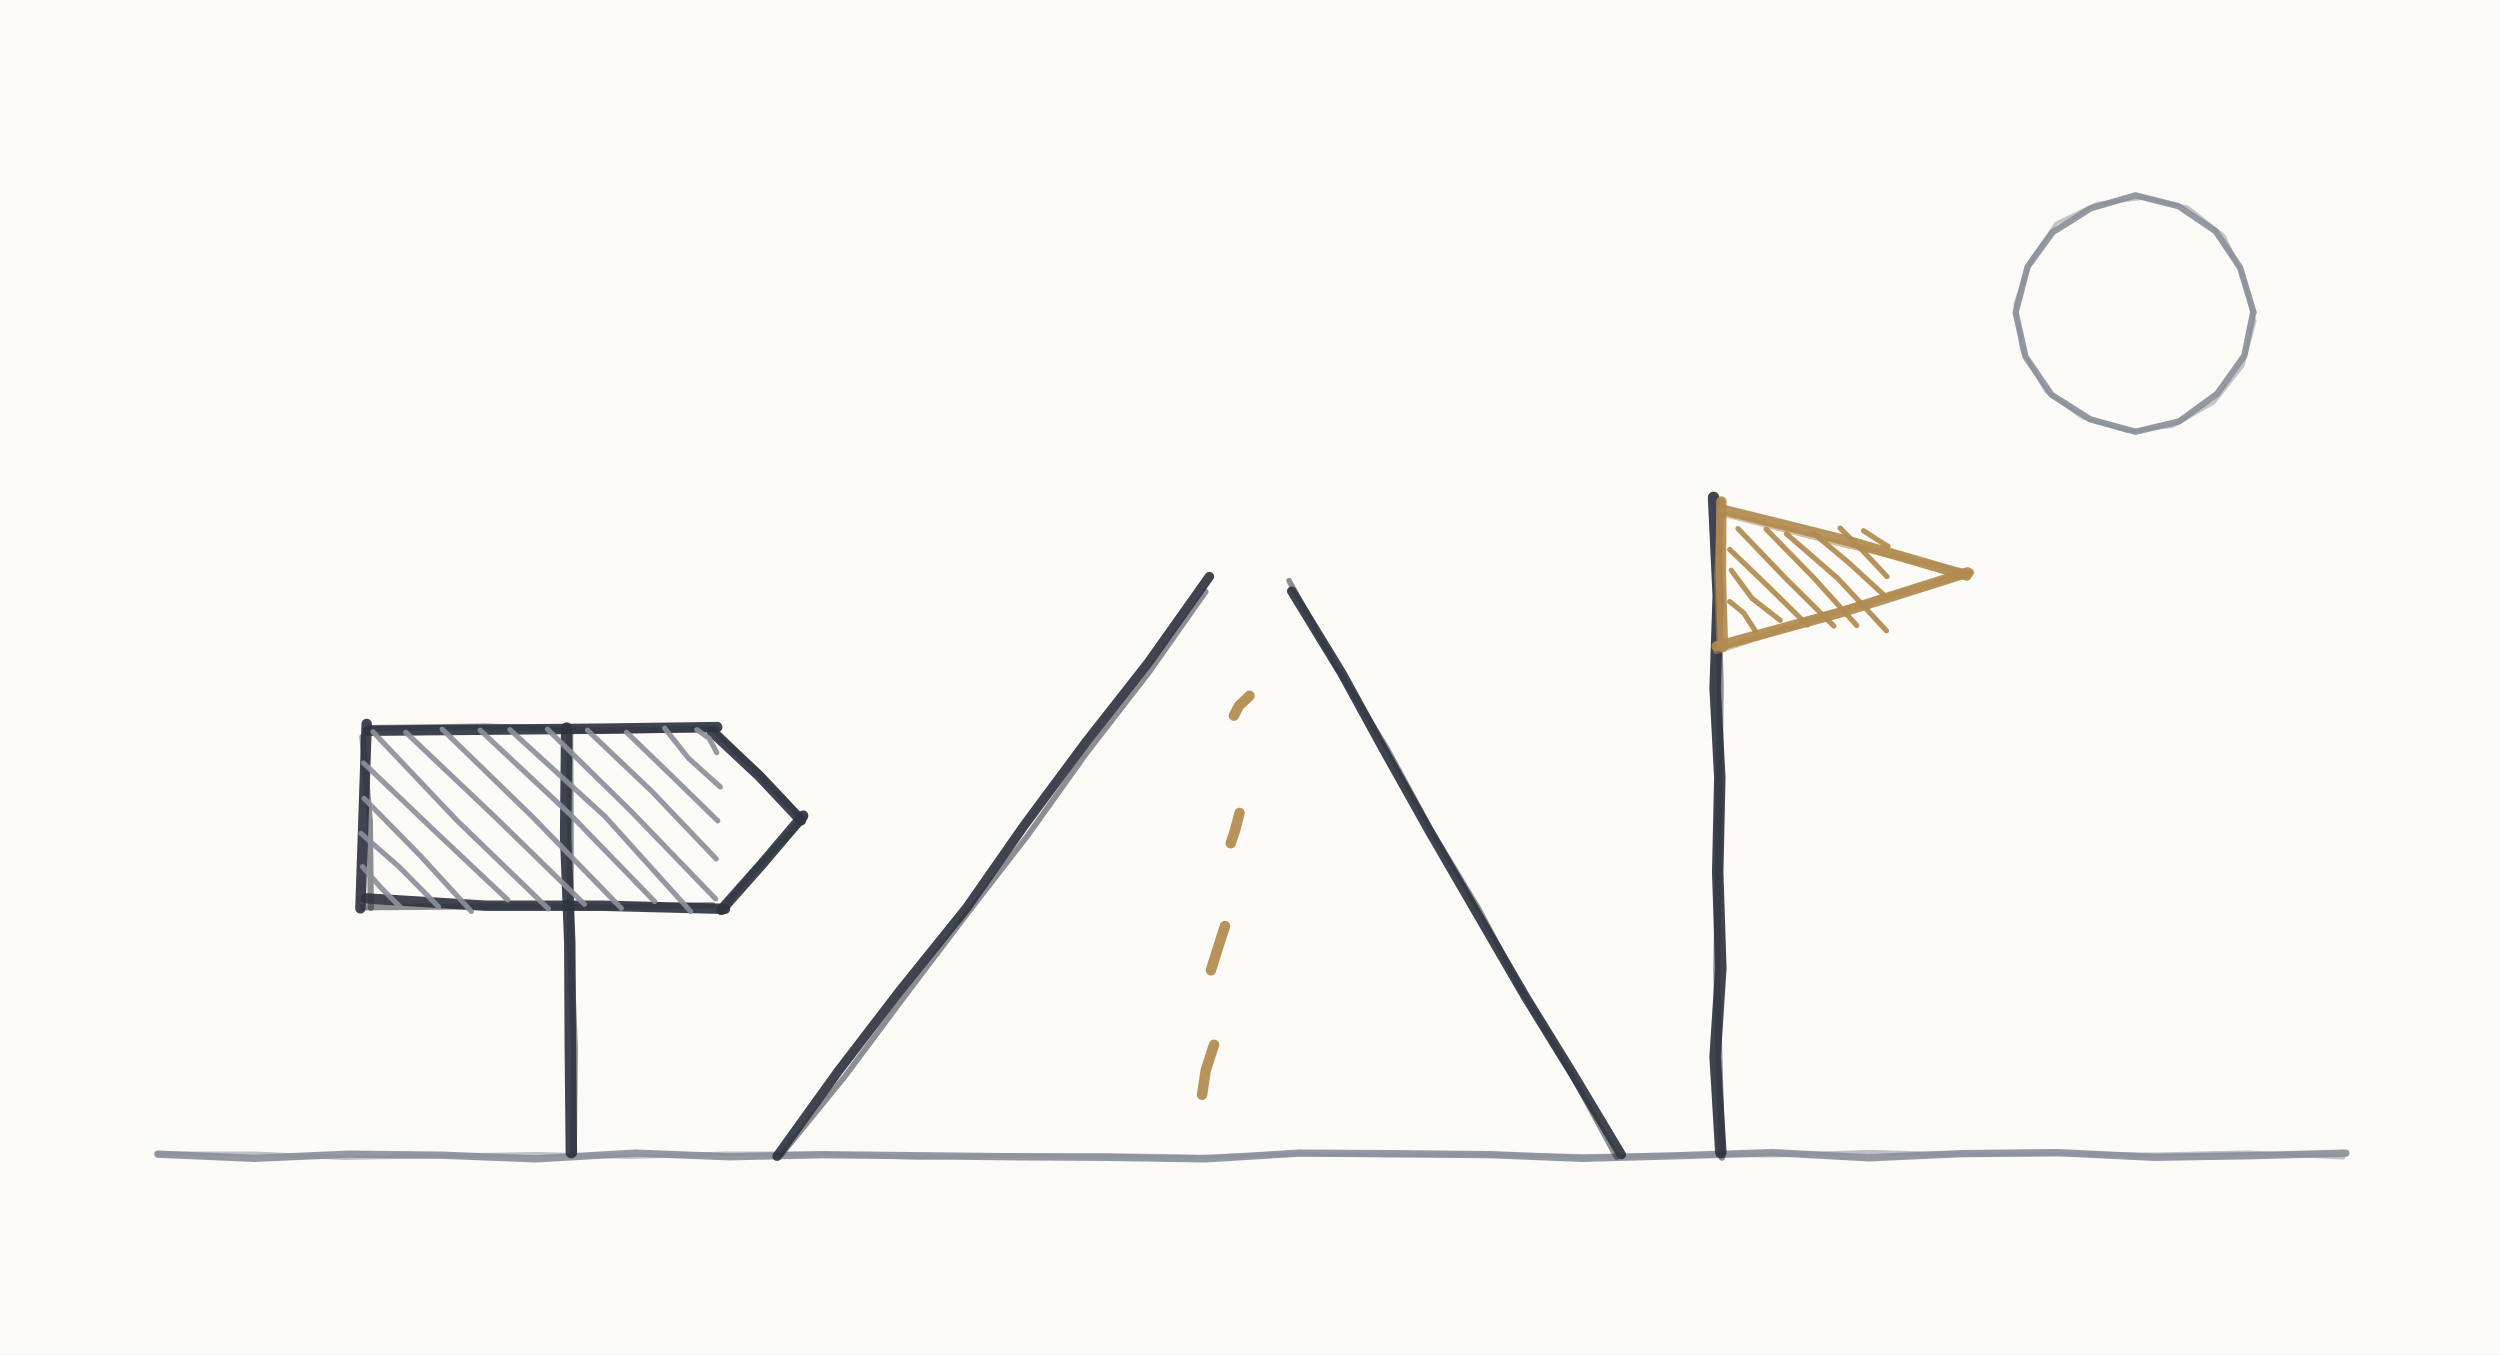
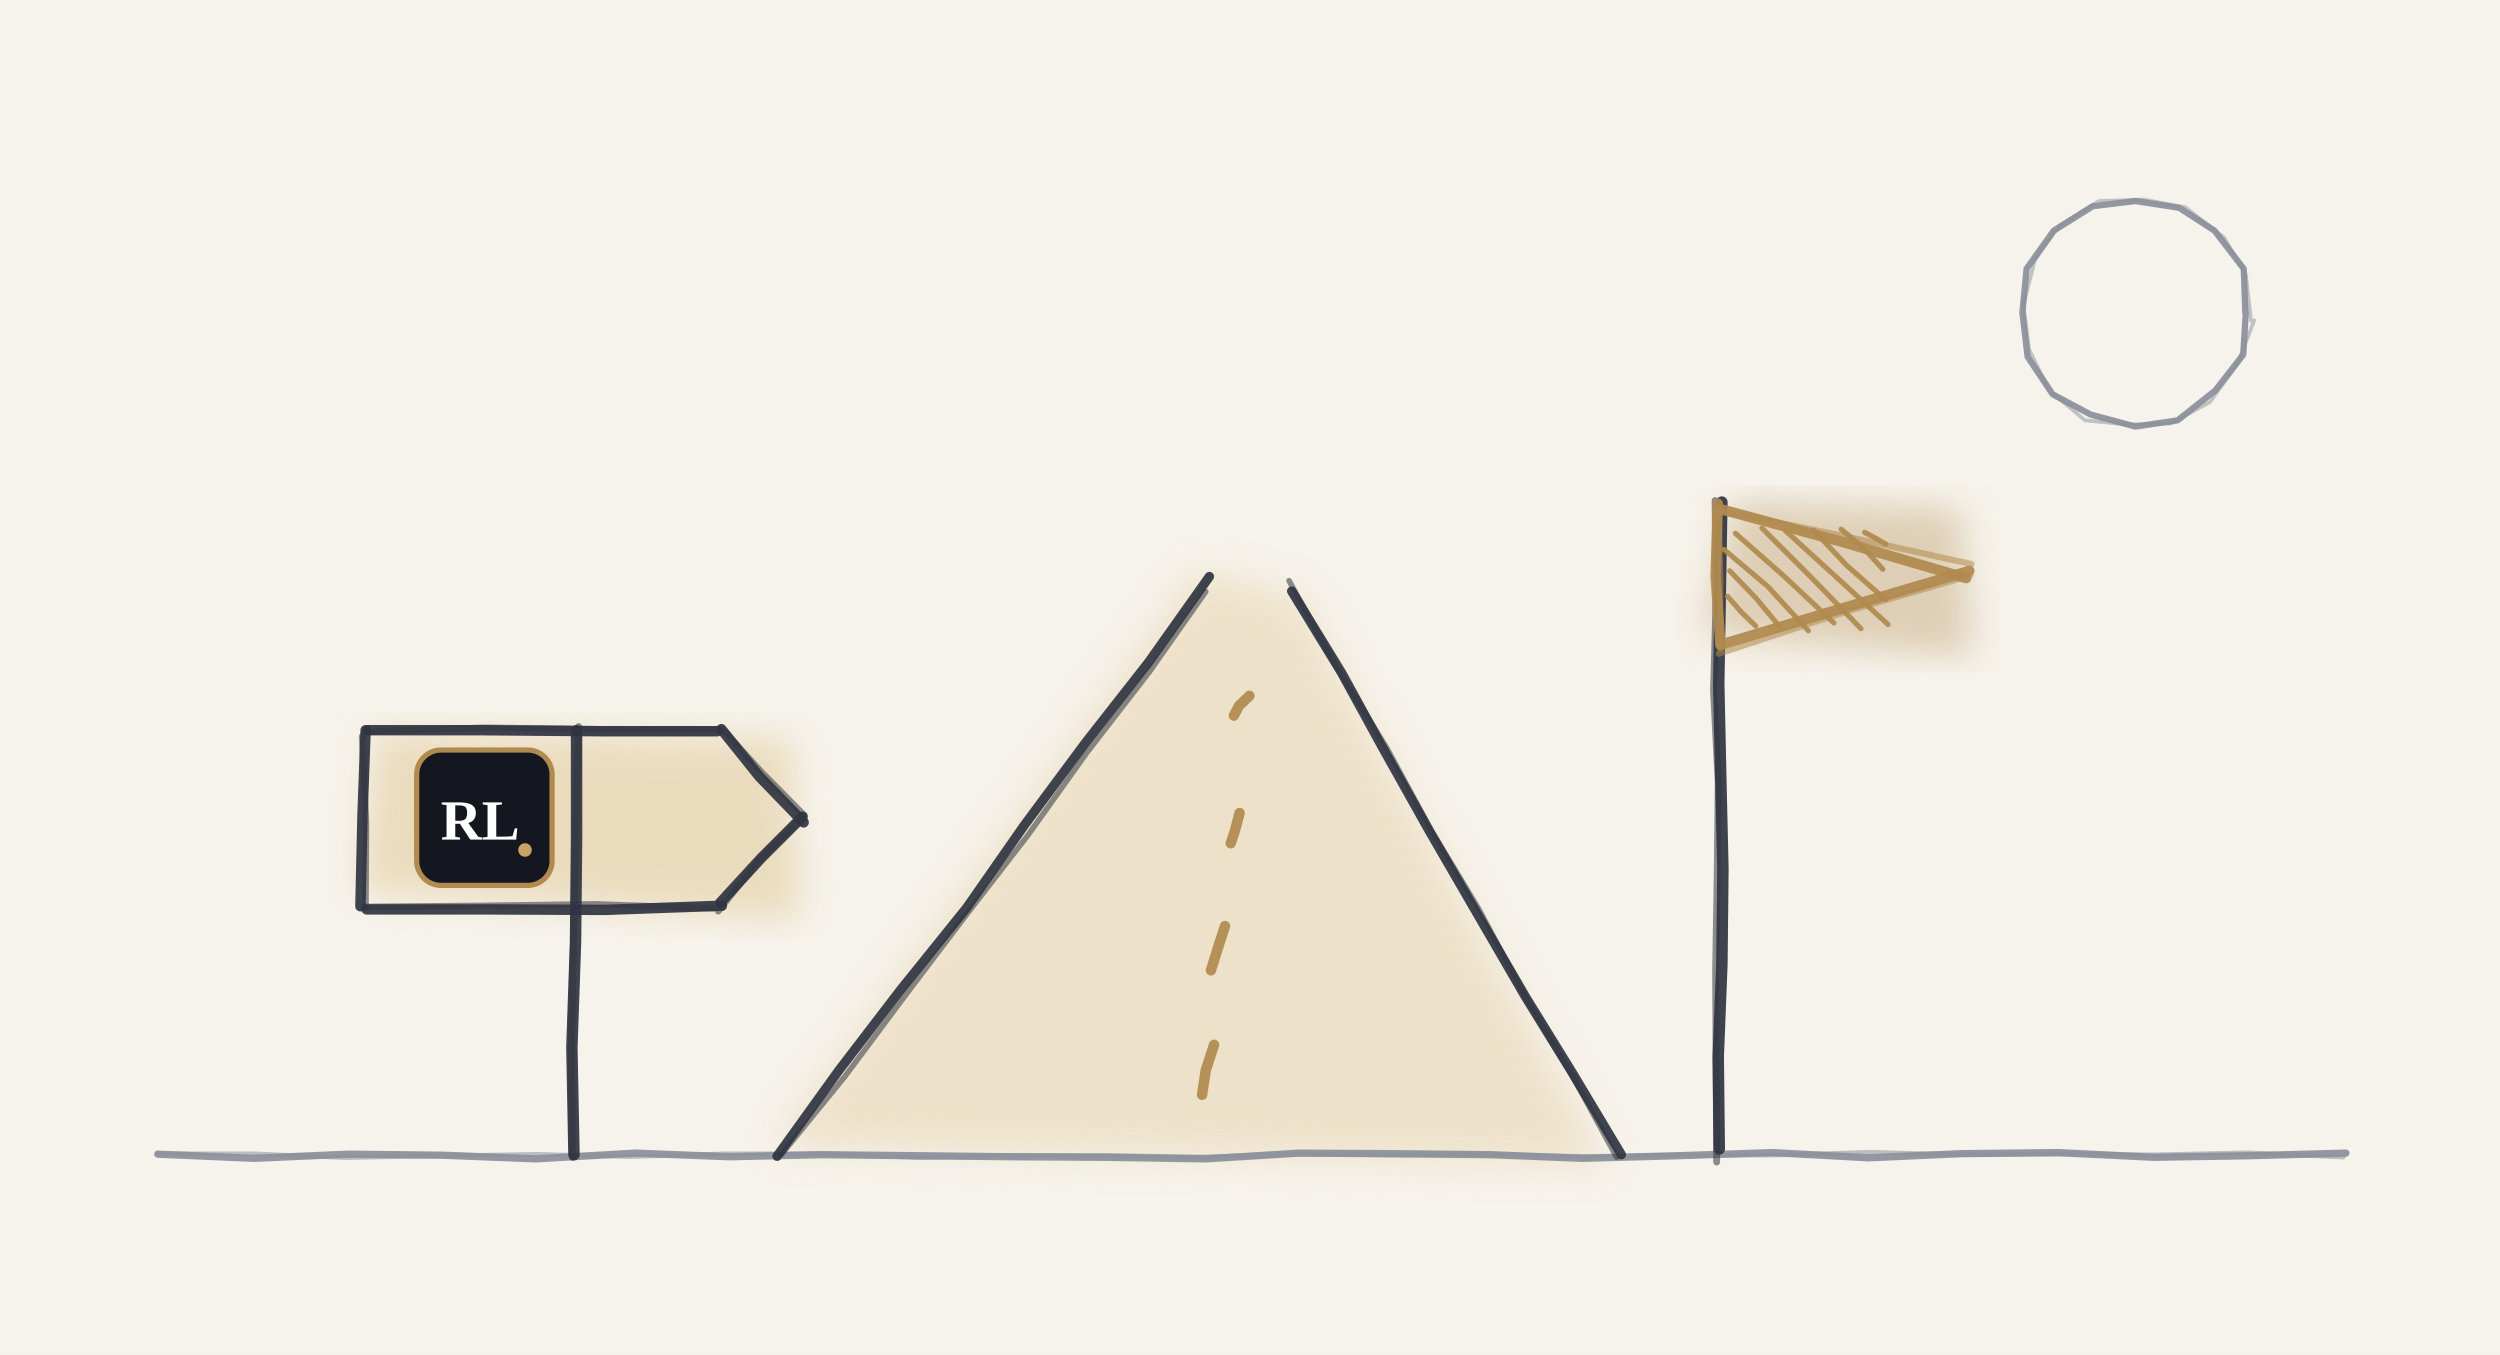
<svg xmlns="http://www.w3.org/2000/svg" viewBox="0 0 480 260" role="img" aria-label="Commencer ici">
-   <rect width="480" height="260" fill="#FBFAF6" />
+   <defs>
+     <filter id="lavis" x="-10%" y="-10%" width="120%" height="120%">
+       <feGaussianBlur stdDeviation="3.5" />
+     </filter>
+   </defs>
+   <rect width="480" height="260" fill="#F6F3EC" />
+   <path d="M148.7,220.1 L230.0,109.6 L249.7,114.6 L308.3,223.5Z" fill="#E3CC9E" opacity="0.45" filter="url(#lavis)" />
+   <path d="M332.7,96.2 L376.4,97.6 L378.8,126.2 L327.1,122.2Z" fill="#B08A4E" opacity="0.35" filter="url(#lavis)" />
+   <path d="M72.1,140.4 L152.1,141.9 L153.6,176.7 L69.0,171.3Z" fill="#E3CC9E" opacity="0.6" filter="url(#lavis)" />
  <path d="M30.3,221.6 L48.8,222.4 L66.9,221.6 L85.0,221.8 L102.9,222.5 L122.0,221.4 L140.1,222.1 L157.8,221.7 L176.4,221.9 L194.7,222.1 L212.3,222.2 L231.5,222.5 L249.4,221.4 L266.9,221.5 L286.3,221.7 L303.8,222.4 L322.0,221.9 L340.4,221.3 L358.8,222.3 L376.6,221.5 L395.1,221.3 L413.5,222.2 L431.9,221.9 L450.4,221.4" fill="none" stroke="#8A8F9A" stroke-width="1.4" stroke-linecap="round" stroke-linejoin="round" opacity="0.92" />
  <path d="M30.3,221.5 L48.8,221.5 L66.3,222.3 L85.5,221.9 L103.1,221.6 L121.2,222.1 L139.3,221.5 L157.9,221.5 L176.4,222.3 L194.8,221.8 L212.5,221.8 L230.4,222.1 L249.0,221.6 L267.0,221.8 L285.8,221.7 L304.4,222.0 L321.9,221.8 L341.0,221.8 L358.9,221.2 L377.0,221.7 L395.1,221.6 L413.6,221.7 L431.7,221.3 L449.9,222.2" fill="none" stroke="#8A8F9A" stroke-width="0.84" stroke-linecap="round" stroke-linejoin="round" opacity="0.55" />
  <path d="M149.2,222.0 L161.0,205.6 L172.8,190.2 L185.6,174.3 L196.7,158.4 L208.5,142.5 L220.5,127.2 L232.2,110.7" fill="none" stroke="#2F3440" stroke-width="1.8" stroke-linecap="round" stroke-linejoin="round" opacity="0.92" />
  <path d="M150.0,221.7 L162.2,206.7 L173.9,191.0 L185.8,175.3 L197.4,160.3 L208.6,144.6 L220.6,129.1 L231.5,113.6" fill="none" stroke="#2F3440" stroke-width="1.08" stroke-linecap="round" stroke-linejoin="round" opacity="0.55" />
  <path d="M311.3,221.7 L301.9,206.0 L292.9,191.4 L283.5,175.2 L274.4,159.5 L265.6,143.8 L257.6,129.2 L248.0,113.5" fill="none" stroke="#2F3440" stroke-width="1.8" stroke-linecap="round" stroke-linejoin="round" opacity="0.92" />
  <path d="M310.4,222.2 L301.6,206.0 L292.5,190.7 L283.9,174.5 L274.9,159.6 L266.3,143.7 L256.4,127.7 L247.5,111.5" fill="none" stroke="#2F3440" stroke-width="1.08" stroke-linecap="round" stroke-linejoin="round" opacity="0.55" />
  <path d="M230.8,210.2 L231.5,205.5 L233.1,200.6" fill="none" stroke="#B08A4E" stroke-width="2" stroke-linecap="round" stroke-linejoin="round" opacity="0.92" />
  <path d="M232.5,186.3 L233.9,181.8 L235.2,177.8" fill="none" stroke="#B08A4E" stroke-width="2" stroke-linecap="round" stroke-linejoin="round" opacity="0.92" />
  <path d="M236.3,161.9 L237.1,159.5 L238.0,156.1" fill="none" stroke="#B08A4E" stroke-width="2" stroke-linecap="round" stroke-linejoin="round" opacity="0.92" />
  <path d="M236.9,137.4 L237.9,135.5 L239.9,133.6" fill="none" stroke="#B08A4E" stroke-width="2" stroke-linecap="round" stroke-linejoin="round" opacity="0.92" />
-   <path d="M329.0,95.5 L329.9,114.4 L329.3,132.1 L330.2,149.3 L329.8,167.5 L330.4,185.9 L329.3,202.9 L330.4,221.3" fill="none" stroke="#2F3440" stroke-width="2.2" stroke-linecap="round" stroke-linejoin="round" opacity="0.92" />
-   <path d="M330.4,96.5 L329.8,113.6 L330.3,131.7 L330.1,150.8 L329.9,168.6 L329.6,186.2 L330.1,205.1 L330.6,222.2" fill="none" stroke="#2F3440" stroke-width="1.32" stroke-linecap="round" stroke-linejoin="round" opacity="0.55" />
-   <path d="M330.9,97.9 L354.6,103.8 L377.6,110.5" fill="none" stroke="#B08A4E" stroke-width="2" stroke-linecap="round" stroke-linejoin="round" opacity="0.92" />
-   <path d="M330.8,98.6 L353.9,104.5 L378.4,110.1" fill="none" stroke="#B08A4E" stroke-width="1.2" stroke-linecap="round" stroke-linejoin="round" opacity="0.55" />
-   <path d="M377.8,109.9 L353.7,117.5 L329.6,124.1" fill="none" stroke="#B08A4E" stroke-width="2" stroke-linecap="round" stroke-linejoin="round" opacity="0.92" />
-   <path d="M378.5,109.8 L353.9,117.1 L329.5,125.0" fill="none" stroke="#B08A4E" stroke-width="1.2" stroke-linecap="round" stroke-linejoin="round" opacity="0.55" />
-   <path d="M330.8,124.2 L330.4,110.0 L330.5,96.3" fill="none" stroke="#B08A4E" stroke-width="2" stroke-linecap="round" stroke-linejoin="round" opacity="0.92" />
-   <path d="M330.1,123.6 L329.7,110.8 L330.3,97.8" fill="none" stroke="#B08A4E" stroke-width="1.2" stroke-linecap="round" stroke-linejoin="round" opacity="0.55" />
-   <path d="M332.1,115.5 L334.8,117.7 L337.0,121.1" fill="none" stroke="#B08A4E" stroke-width="1" stroke-linecap="round" stroke-linejoin="round" opacity="0.92" />
-   <path d="M332.4,109.5 L336.4,114.9 L341.8,119.1" fill="none" stroke="#B08A4E" stroke-width="1" stroke-linecap="round" stroke-linejoin="round" opacity="0.92" />
-   <path d="M332.1,105.5 L339.8,112.9 L347.0,120.0" fill="none" stroke="#B08A4E" stroke-width="1" stroke-linecap="round" stroke-linejoin="round" opacity="0.92" />
-   <path d="M333.7,101.5 L342.9,111.1 L352.1,120.2" fill="none" stroke="#B08A4E" stroke-width="1" stroke-linecap="round" stroke-linejoin="round" opacity="0.92" />
-   <path d="M339.1,101.6 L348.2,110.9 L356.5,120.1" fill="none" stroke="#B08A4E" stroke-width="1" stroke-linecap="round" stroke-linejoin="round" opacity="0.92" />
-   <path d="M343.0,102.5 L352.9,111.1 L362.2,121.1" fill="none" stroke="#B08A4E" stroke-width="1" stroke-linecap="round" stroke-linejoin="round" opacity="0.92" />
-   <path d="M348.2,102.4 L354.9,108.0 L362.1,114.6" fill="none" stroke="#B08A4E" stroke-width="1" stroke-linecap="round" stroke-linejoin="round" opacity="0.92" />
-   <path d="M353.3,101.4 L357.4,105.5 L362.3,110.7" fill="none" stroke="#B08A4E" stroke-width="1" stroke-linecap="round" stroke-linejoin="round" opacity="0.92" />
-   <path d="M357.8,101.9 L360.4,103.6 L362.5,104.9" fill="none" stroke="#B08A4E" stroke-width="1" stroke-linecap="round" stroke-linejoin="round" opacity="0.92" />
-   <path d="M108.8,139.8 L108.6,160.6 L109.4,181.1 L109.5,200.7 L109.7,221.3" fill="none" stroke="#2F3440" stroke-width="2.2" stroke-linecap="round" stroke-linejoin="round" opacity="0.92" />
-   <path d="M109.4,140.0 L109.5,159.8 L109.5,180.8 L110.3,201.2 L110.1,221.3" fill="none" stroke="#2F3440" stroke-width="1.32" stroke-linecap="round" stroke-linejoin="round" opacity="0.55" />
-   <path d="M70.7,140.3 L93.3,140.1 L115.7,139.9 L137.7,139.6" fill="none" stroke="#2F3440" stroke-width="2" stroke-linecap="round" stroke-linejoin="round" opacity="0.92" />
-   <path d="M70.9,139.8 L93.2,139.5 L115.3,140.3 L137.6,139.9" fill="none" stroke="#2F3440" stroke-width="1.2" stroke-linecap="round" stroke-linejoin="round" opacity="0.55" />
-   <path d="M136.7,140.5 L145.8,149.0 L153.8,157.5" fill="none" stroke="#2F3440" stroke-width="2" stroke-linecap="round" stroke-linejoin="round" opacity="0.92" />
-   <path d="M137.0,140.0 L145.3,148.1 L154.0,157.2" fill="none" stroke="#2F3440" stroke-width="1.2" stroke-linecap="round" stroke-linejoin="round" opacity="0.55" />
-   <path d="M154.2,156.6 L146.3,165.9 L138.5,174.7" fill="none" stroke="#2F3440" stroke-width="2" stroke-linecap="round" stroke-linejoin="round" opacity="0.92" />
-   <path d="M154.5,157.0 L145.8,166.1 L138.3,174.9" fill="none" stroke="#2F3440" stroke-width="1.2" stroke-linecap="round" stroke-linejoin="round" opacity="0.55" />
-   <path d="M139.2,174.5 L115.6,173.9 L93.3,173.9 L70.3,172.5" fill="none" stroke="#2F3440" stroke-width="2" stroke-linecap="round" stroke-linejoin="round" opacity="0.92" />
-   <path d="M136.8,173.8 L114.9,174.2 L92.2,174.0 L69.6,174.2" fill="none" stroke="#2F3440" stroke-width="1.2" stroke-linecap="round" stroke-linejoin="round" opacity="0.55" />
-   <path d="M69.2,174.4 L69.8,156.8 L70.4,139.0" fill="none" stroke="#2F3440" stroke-width="2" stroke-linecap="round" stroke-linejoin="round" opacity="0.92" />
-   <path d="M71.2,174.3 L71.0,157.7 L69.6,141.5" fill="none" stroke="#2F3440" stroke-width="1.2" stroke-linecap="round" stroke-linejoin="round" opacity="0.55" />
-   <path d="M69.6,166.4 L73.1,170.4 L76.9,174.2" fill="none" stroke="#8A8F9A" stroke-width="1" stroke-linecap="round" stroke-linejoin="round" opacity="0.92" />
-   <path d="M69.3,160.0 L76.7,166.5 L84.2,174.1" fill="none" stroke="#8A8F9A" stroke-width="1" stroke-linecap="round" stroke-linejoin="round" opacity="0.92" />
-   <path d="M69.9,153.3 L80.7,164.3 L90.5,175.0" fill="none" stroke="#8A8F9A" stroke-width="1" stroke-linecap="round" stroke-linejoin="round" opacity="0.92" />
-   <path d="M69.8,146.5 L83.4,159.5 L97.5,172.8" fill="none" stroke="#8A8F9A" stroke-width="1" stroke-linecap="round" stroke-linejoin="round" opacity="0.92" />
-   <path d="M71.6,140.5 L87.8,157.6 L105.3,174.5" fill="none" stroke="#8A8F9A" stroke-width="1" stroke-linecap="round" stroke-linejoin="round" opacity="0.92" />
-   <path d="M77.9,140.6 L95.4,157.2 L112.2,173.6" fill="none" stroke="#8A8F9A" stroke-width="1" stroke-linecap="round" stroke-linejoin="round" opacity="0.92" />
-   <path d="M84.9,140.0 L102.1,156.7 L119.3,174.4" fill="none" stroke="#8A8F9A" stroke-width="1" stroke-linecap="round" stroke-linejoin="round" opacity="0.92" />
-   <path d="M92.2,140.2 L109.5,156.4 L125.7,173.1" fill="none" stroke="#8A8F9A" stroke-width="1" stroke-linecap="round" stroke-linejoin="round" opacity="0.92" />
-   <path d="M97.9,140.1 L116.1,156.7 L132.6,175.0" fill="none" stroke="#8A8F9A" stroke-width="1" stroke-linecap="round" stroke-linejoin="round" opacity="0.92" />
-   <path d="M105.1,140.0 L121.3,155.9 L137.4,172.6" fill="none" stroke="#8A8F9A" stroke-width="1" stroke-linecap="round" stroke-linejoin="round" opacity="0.92" />
-   <path d="M112.8,140.2 L125.2,152.0 L137.5,164.9" fill="none" stroke="#8A8F9A" stroke-width="1" stroke-linecap="round" stroke-linejoin="round" opacity="0.92" />
-   <path d="M120.3,140.6 L129.1,149.1 L137.8,157.6" fill="none" stroke="#8A8F9A" stroke-width="1" stroke-linecap="round" stroke-linejoin="round" opacity="0.92" />
-   <path d="M127.6,139.8 L132.2,145.6 L138.3,151.1" fill="none" stroke="#8A8F9A" stroke-width="1" stroke-linecap="round" stroke-linejoin="round" opacity="0.92" />
-   <path d="M133.8,140.1 L136.2,141.8 L137.6,144.5" fill="none" stroke="#8A8F9A" stroke-width="1" stroke-linecap="round" stroke-linejoin="round" opacity="0.92" />
-   <path d="M432.6,60.0 L430.9,68.3 L425.7,75.6 L418.4,80.9 L410.0,82.9 L401.3,80.5 L393.9,75.8 L388.9,68.5 L387.0,60.0 L389.3,51.2 L394.1,44.6 L401.4,40.0 L410.0,37.5 L418.3,39.6 L425.4,44.4 L430.1,51.4 L432.7,60.0" fill="none" stroke="#8A8F9A" stroke-width="1.2" stroke-linecap="round" stroke-linejoin="round" opacity="0.92" />
-   <path d="M432.9,61.6 L430.6,70.2 L425.0,77.3 L417.2,81.8 L408.5,82.8 L399.9,80.2 L392.9,75.2 L388.2,67.2 L386.9,58.4 L390.1,49.7 L394.8,42.9 L402.6,39.1 L411.6,38.0 L420.0,39.8 L426.9,45.2 L430.7,53.1 L432.8,61.5" fill="none" stroke="#8A8F9A" stroke-width="0.72" stroke-linecap="round" stroke-linejoin="round" opacity="0.5" />
+   <path d="M330.6,96.4 L330.3,114.0 L330.0,131.3 L330.4,149.9 L330.8,166.8 L330.6,185.2 L329.9,202.9 L330.1,220.6" fill="none" stroke="#2F3440" stroke-width="2.2" stroke-linecap="round" stroke-linejoin="round" opacity="0.92" />
+   <path d="M329.3,96.1 L329.5,114.7 L329.0,132.7 L329.9,150.2 L329.7,168.5 L329.4,186.6 L329.5,205.3 L329.6,223.1" fill="none" stroke="#2F3440" stroke-width="1.32" stroke-linecap="round" stroke-linejoin="round" opacity="0.55" />
+   <path d="M330.5,97.8 L353.9,104.1 L377.5,111.0" fill="none" stroke="#B08A4E" stroke-width="2" stroke-linecap="round" stroke-linejoin="round" opacity="0.92" />
+   <path d="M330.8,98.2 L354.4,103.0 L378.5,108.3" fill="none" stroke="#B08A4E" stroke-width="1.2" stroke-linecap="round" stroke-linejoin="round" opacity="0.55" />
+   <path d="M378.1,109.6 L353.7,116.8 L330.3,123.8" fill="none" stroke="#B08A4E" stroke-width="2" stroke-linecap="round" stroke-linejoin="round" opacity="0.92" />
+   <path d="M378.3,110.5 L354.5,117.4 L330.0,125.5" fill="none" stroke="#B08A4E" stroke-width="1.2" stroke-linecap="round" stroke-linejoin="round" opacity="0.55" />
+   <path d="M330.3,123.5 L329.4,110.7 L329.8,96.7" fill="none" stroke="#B08A4E" stroke-width="2" stroke-linecap="round" stroke-linejoin="round" opacity="0.92" />
+   <path d="M330.2,124.5 L330.3,111.6 L330.0,98.4" fill="none" stroke="#B08A4E" stroke-width="1.2" stroke-linecap="round" stroke-linejoin="round" opacity="0.55" />
+   <path d="M331.7,114.5 L334.4,117.6 L337.1,120.2" fill="none" stroke="#B08A4E" stroke-width="1" stroke-linecap="round" stroke-linejoin="round" opacity="0.92" />
+   <path d="M332.1,109.6 L337.2,114.9 L341.5,120.1" fill="none" stroke="#B08A4E" stroke-width="1" stroke-linecap="round" stroke-linejoin="round" opacity="0.92" />
+   <path d="M331.0,105.5 L339.4,112.6 L347.2,121.1" fill="none" stroke="#B08A4E" stroke-width="1" stroke-linecap="round" stroke-linejoin="round" opacity="0.92" />
+   <path d="M333.2,102.4 L342.4,110.5 L352.1,119.6" fill="none" stroke="#B08A4E" stroke-width="1" stroke-linecap="round" stroke-linejoin="round" opacity="0.92" />
+   <path d="M338.3,101.4 L347.4,110.5 L357.3,120.7" fill="none" stroke="#B08A4E" stroke-width="1" stroke-linecap="round" stroke-linejoin="round" opacity="0.92" />
+   <path d="M342.8,101.9 L352.9,111.1 L362.5,119.9" fill="none" stroke="#B08A4E" stroke-width="1" stroke-linecap="round" stroke-linejoin="round" opacity="0.92" />
+   <path d="M348.2,101.8 L354.6,108.6 L362.0,115.1" fill="none" stroke="#B08A4E" stroke-width="1" stroke-linecap="round" stroke-linejoin="round" opacity="0.92" />
+   <path d="M353.5,101.6 L357.8,105.2 L361.5,109.3" fill="none" stroke="#B08A4E" stroke-width="1" stroke-linecap="round" stroke-linejoin="round" opacity="0.92" />
+   <path d="M358.0,102.2 L360.6,103.6 L362.1,104.5" fill="none" stroke="#B08A4E" stroke-width="1" stroke-linecap="round" stroke-linejoin="round" opacity="0.92" />
+   <path d="M110.7,140.3 L110.7,160.6 L110.5,180.9 L109.8,201.1 L110.2,221.7" fill="none" stroke="#2F3440" stroke-width="2.2" stroke-linecap="round" stroke-linejoin="round" opacity="0.92" />
+   <path d="M111.1,139.5 L110.5,160.8 L110.1,181.0 L109.7,201.4 L109.9,222.2" fill="none" stroke="#2F3440" stroke-width="1.32" stroke-linecap="round" stroke-linejoin="round" opacity="0.55" />
+   <path d="M70.7,140.2 L92.8,140.2 L115.5,140.4 L137.7,140.4" fill="none" stroke="#2F3440" stroke-width="2" stroke-linecap="round" stroke-linejoin="round" opacity="0.92" />
+   <path d="M70.1,140.5 L92.8,139.7 L115.5,140.0 L138.5,140.0" fill="none" stroke="#2F3440" stroke-width="1.2" stroke-linecap="round" stroke-linejoin="round" opacity="0.55" />
+   <path d="M138.5,140.0 L145.8,149.1 L154.3,157.9" fill="none" stroke="#2F3440" stroke-width="2" stroke-linecap="round" stroke-linejoin="round" opacity="0.92" />
+   <path d="M139.2,140.5 L146.2,148.2 L154.4,156.5" fill="none" stroke="#2F3440" stroke-width="1.2" stroke-linecap="round" stroke-linejoin="round" opacity="0.55" />
+   <path d="M154.1,156.8 L146.2,164.7 L138.3,173.3" fill="none" stroke="#2F3440" stroke-width="2" stroke-linecap="round" stroke-linejoin="round" opacity="0.92" />
+   <path d="M153.4,157.5 L145.6,165.3 L137.9,175.0" fill="none" stroke="#2F3440" stroke-width="1.2" stroke-linecap="round" stroke-linejoin="round" opacity="0.55" />
+   <path d="M138.6,173.9 L116.1,174.7 L92.8,174.6 L70.4,174.6" fill="none" stroke="#2F3440" stroke-width="2" stroke-linecap="round" stroke-linejoin="round" opacity="0.92" />
+   <path d="M137.0,174.4 L114.3,173.6 L92.0,173.9 L69.9,174.1" fill="none" stroke="#2F3440" stroke-width="1.2" stroke-linecap="round" stroke-linejoin="round" opacity="0.55" />
+   <path d="M69.2,174.0 L69.6,156.5 L70.2,140.2" fill="none" stroke="#2F3440" stroke-width="2" stroke-linecap="round" stroke-linejoin="round" opacity="0.92" />
+   <path d="M70.2,174.3 L70.3,157.9 L69.5,141.4" fill="none" stroke="#2F3440" stroke-width="1.2" stroke-linecap="round" stroke-linejoin="round" opacity="0.55" />
+   <g transform="translate(80,144)">
+     <rect width="26" height="26" rx="4.7" fill="#14171F" stroke="#B08A4E" stroke-width="1" />
+     <text x="12.2" y="17.2" text-anchor="middle" font-family="Georgia, 'Times New Roman', serif" font-weight="700" font-size="10.9" fill="#FFFFFF">RL</text>
+     <circle cx="20.8" cy="19.2" r="1.3" fill="#C9A265" />
+   </g>
+   <path d="M431.2,60.0 L430.7,68.1 L425.3,75.0 L418.1,80.7 L410.0,81.9 L401.4,79.6 L394.1,75.7 L389.3,68.5 L388.3,60.0 L389.1,51.6 L394.3,44.3 L401.8,39.6 L410.0,38.6 L418.4,39.9 L425.2,44.3 L430.8,51.6 L431.1,60.0" fill="none" stroke="#8A8F9A" stroke-width="1.2" stroke-linecap="round" stroke-linejoin="round" opacity="0.92" />
+   <path d="M432.8,61.5 L429.6,69.9 L424.3,77.2 L416.8,81.3 L408.4,81.5 L400.3,80.7 L393.4,74.9 L389.6,67.1 L388.5,58.5 L390.7,49.9 L395.4,43.3 L403.0,38.6 L411.5,38.3 L419.6,39.8 L427.0,45.6 L431.2,52.7 L432.2,61.6" fill="none" stroke="#8A8F9A" stroke-width="0.72" stroke-linecap="round" stroke-linejoin="round" opacity="0.5" />
</svg>
